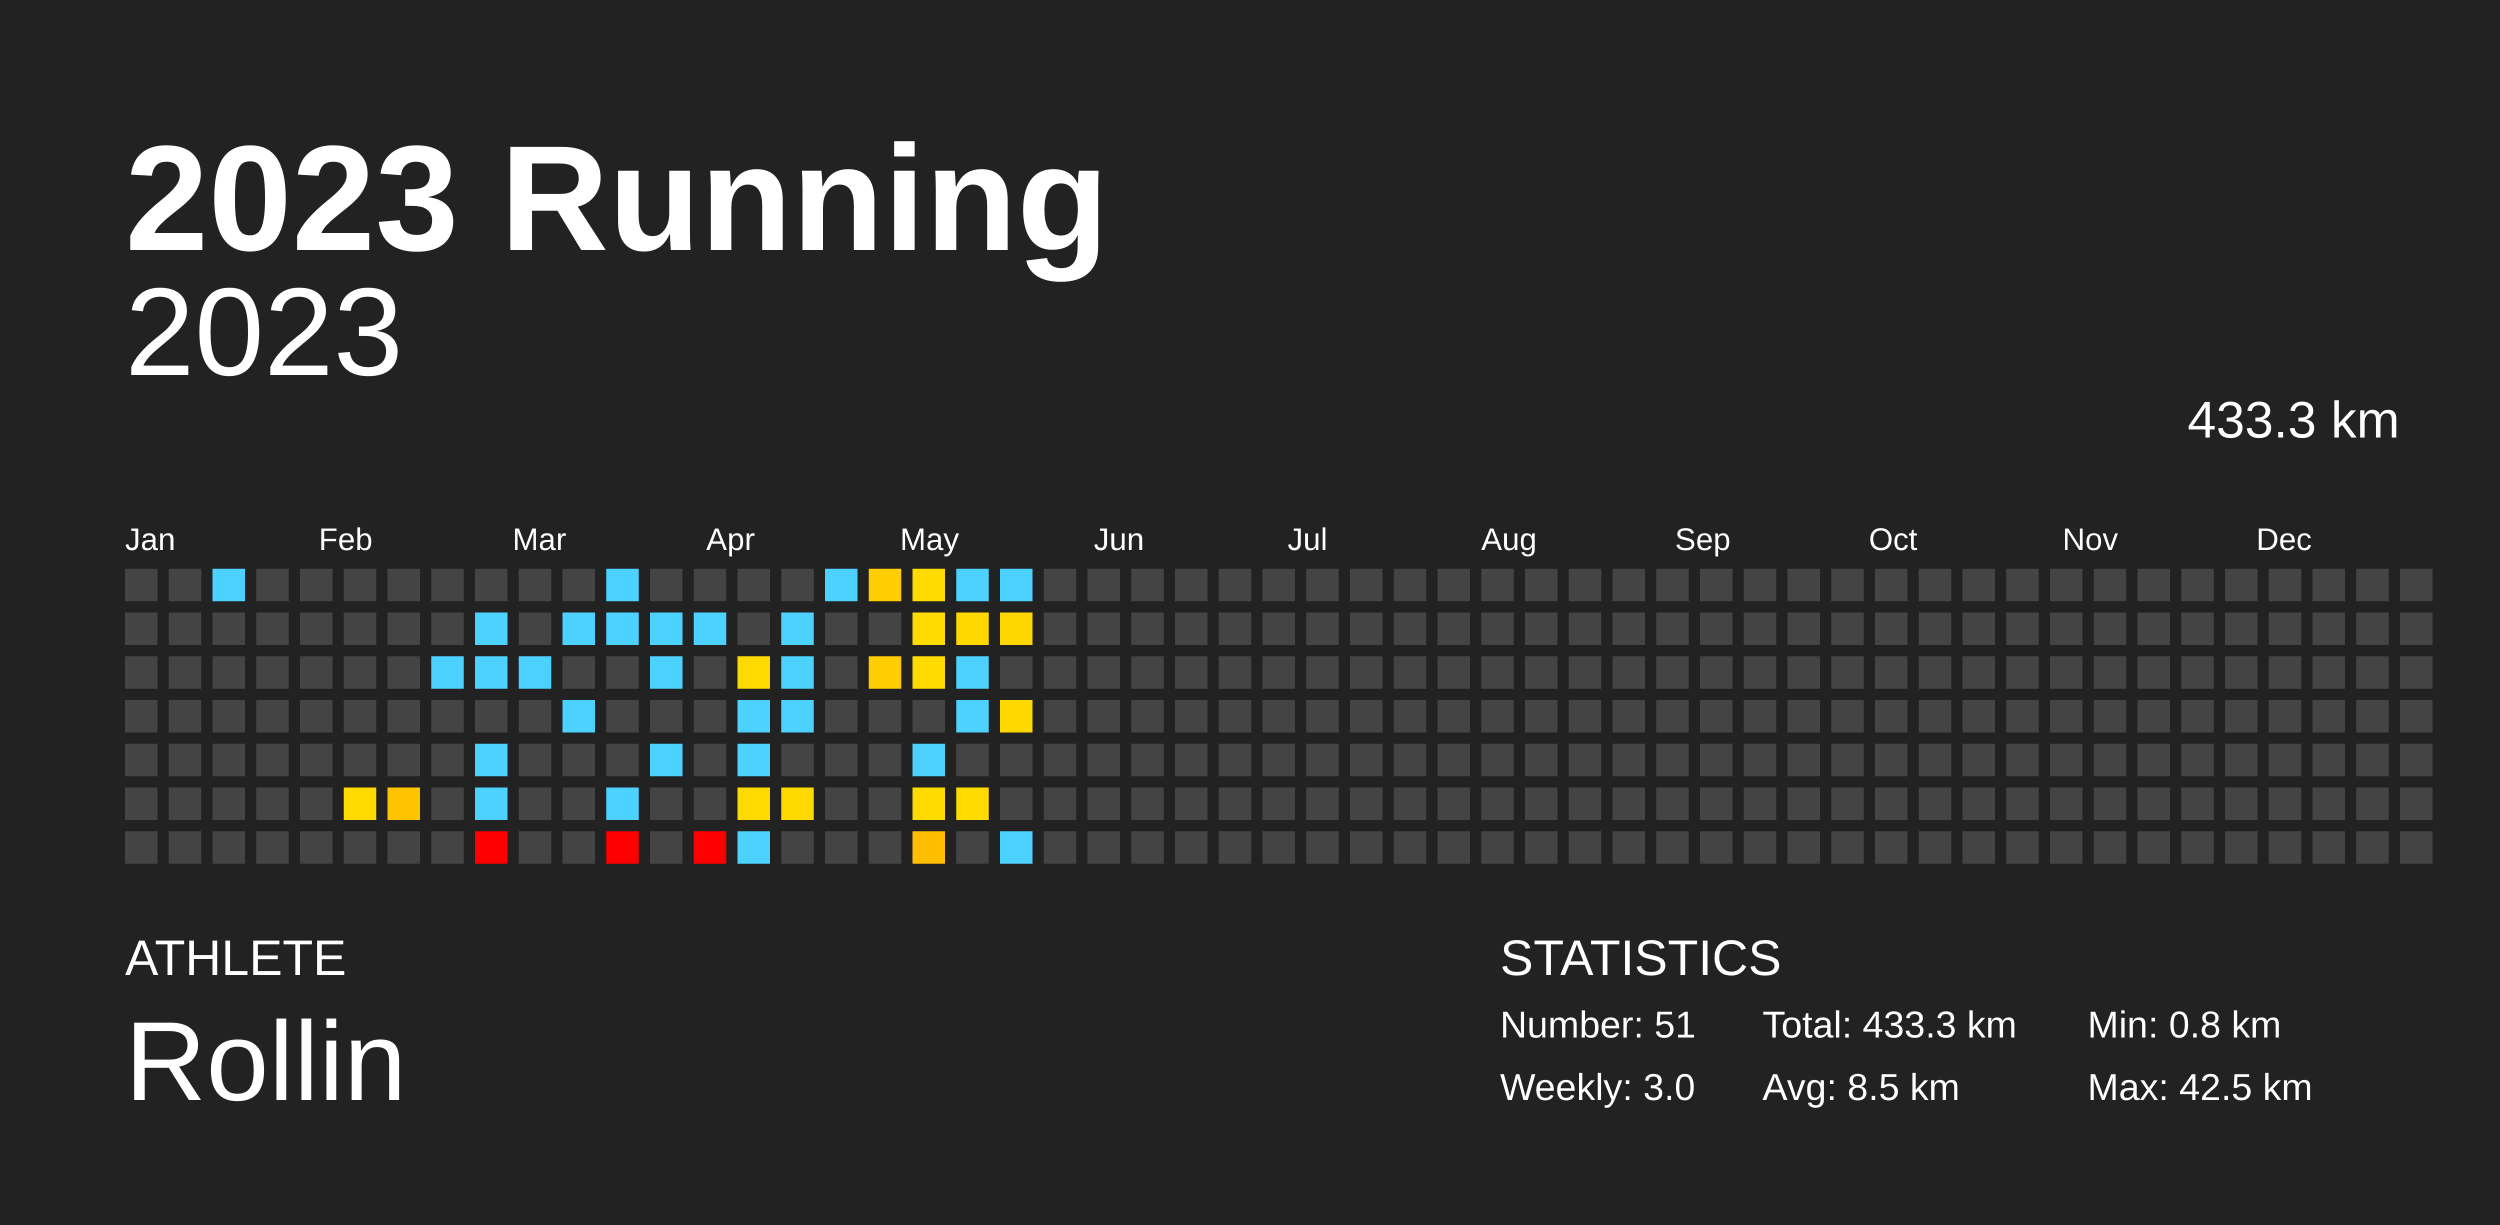
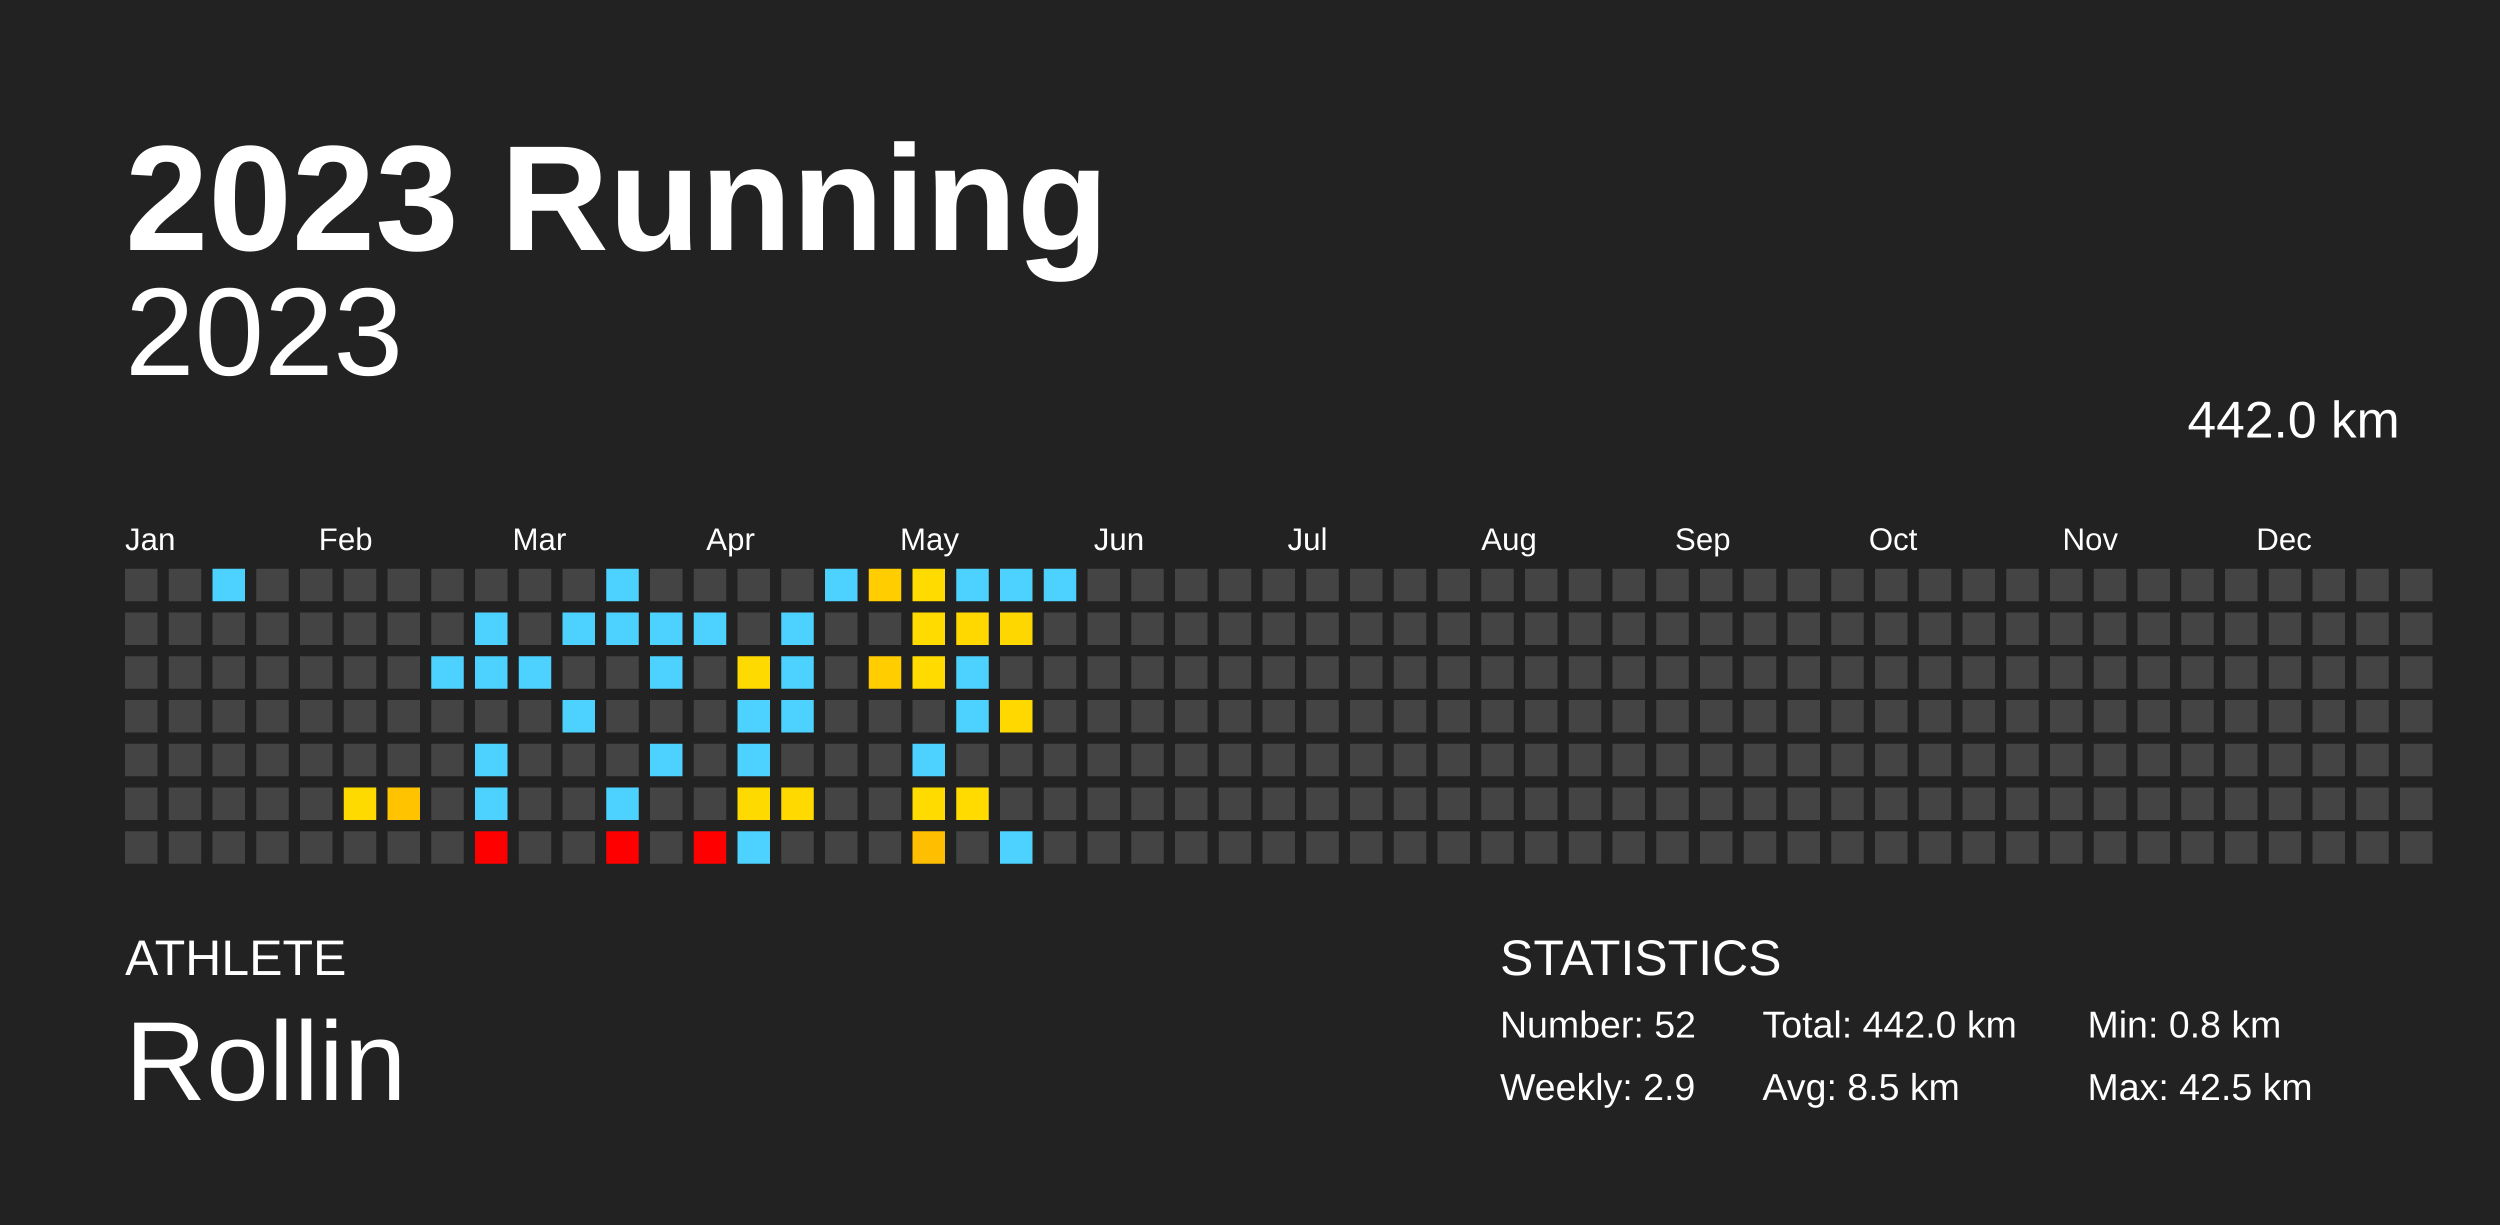
<svg xmlns="http://www.w3.org/2000/svg" baseProfile="full" height="98mm" version="1.1" viewBox="0,0,200,98" width="200mm">
  <defs />
  <rect fill="#222222" height="98" width="200" x="0" y="0" />
  <text fill="#FFFFFF" style="font-size:12px; font-family:Arial; font-weight:bold;" x="10" y="20">2023 Running</text>
  <text fill="#FFFFFF" style="font-size:4px; font-family:Arial" x="10" y="78">ATHLETE</text>
  <text fill="#FFFFFF" style="font-size:9px; font-family:Arial" x="10" y="88">Rollin</text>
  <text fill="#FFFFFF" style="font-size:4px; font-family:Arial" x="120" y="78">STATISTICS</text>
-   <text fill="#FFFFFF" style="font-size:3px; font-family:Arial" x="120" y="83">Number: 51</text>
-   <text fill="#FFFFFF" style="font-size:3px; font-family:Arial" x="120" y="88">Weekly: 3.0</text>
-   <text fill="#FFFFFF" style="font-size:3px; font-family:Arial" x="141" y="83">Total: 433.3 km</text>
+   <text fill="#FFFFFF" style="font-size:3px; font-family:Arial" x="120" y="83">Number: 52</text>
+   <text fill="#FFFFFF" style="font-size:3px; font-family:Arial" x="120" y="88">Weekly: 2.9</text>
+   <text fill="#FFFFFF" style="font-size:3px; font-family:Arial" x="141" y="83">Total: 442.0 km</text>
  <text fill="#FFFFFF" style="font-size:3px; font-family:Arial" x="141" y="88">Avg: 8.5 km</text>
  <text fill="#FFFFFF" style="font-size:3px; font-family:Arial" x="167" y="83">Min: 0.8 km</text>
  <text fill="#FFFFFF" style="font-size:3px; font-family:Arial" x="167" y="88">Max: 42.5 km</text>
  <text alignment-baseline="hanging" fill="#FFFFFF" style="font-size:10.0px; font-family:Arial;" x="10" y="30">2023</text>
-   <text alignment-baseline="hanging" fill="#FFFFFF" style="font-size:4.125px; font-family:Arial;" x="175" y="35">433.3 km</text>
+   <text alignment-baseline="hanging" fill="#FFFFFF" style="font-size:4.125px; font-family:Arial;" x="175" y="35">442.0 km</text>
  <text fill="#FFFFFF" style="font-size:2.5px; font-family:Arial" x="10.0" y="44">Jan</text>
  <text fill="#FFFFFF" style="font-size:2.5px; font-family:Arial" x="25.5" y="44">Feb</text>
  <text fill="#FFFFFF" style="font-size:2.5px; font-family:Arial" x="41.0" y="44">Mar</text>
  <text fill="#FFFFFF" style="font-size:2.5px; font-family:Arial" x="56.5" y="44">Apr</text>
  <text fill="#FFFFFF" style="font-size:2.5px; font-family:Arial" x="72.0" y="44">May</text>
  <text fill="#FFFFFF" style="font-size:2.5px; font-family:Arial" x="87.5" y="44">Jun</text>
  <text fill="#FFFFFF" style="font-size:2.5px; font-family:Arial" x="103.0" y="44">Jul</text>
  <text fill="#FFFFFF" style="font-size:2.5px; font-family:Arial" x="118.5" y="44">Aug</text>
  <text fill="#FFFFFF" style="font-size:2.5px; font-family:Arial" x="134.0" y="44">Sep</text>
  <text fill="#FFFFFF" style="font-size:2.5px; font-family:Arial" x="149.5" y="44">Oct</text>
  <text fill="#FFFFFF" style="font-size:2.5px; font-family:Arial" x="165.0" y="44">Nov</text>
  <text fill="#FFFFFF" style="font-size:2.5px; font-family:Arial" x="180.5" y="44">Dec</text>
  <rect fill="#444444" height="2.6" width="2.6" x="10.0" y="45.5" />
  <rect fill="#444444" height="2.6" width="2.6" x="10.0" y="49.0" />
  <rect fill="#444444" height="2.6" width="2.6" x="10.0" y="52.5" />
  <rect fill="#444444" height="2.6" width="2.6" x="10.0" y="56.0" />
  <rect fill="#444444" height="2.6" width="2.6" x="10.0" y="59.5" />
  <rect fill="#444444" height="2.6" width="2.6" x="10.0" y="63.0" />
  <rect fill="#444444" height="2.6" width="2.6" x="10.0" y="66.5" />
  <rect fill="#444444" height="2.6" width="2.6" x="13.5" y="45.5" />
  <rect fill="#444444" height="2.6" width="2.6" x="13.5" y="49.0" />
  <rect fill="#444444" height="2.6" width="2.6" x="13.5" y="52.5" />
  <rect fill="#444444" height="2.6" width="2.6" x="13.5" y="56.0" />
  <rect fill="#444444" height="2.6" width="2.6" x="13.5" y="59.5" />
  <rect fill="#444444" height="2.6" width="2.6" x="13.5" y="63.0" />
  <rect fill="#444444" height="2.6" width="2.6" x="13.5" y="66.5" />
  <rect fill="#4dd2ff" height="2.6" width="2.6" x="17.0" y="45.5" />
  <rect fill="#444444" height="2.6" width="2.6" x="17.0" y="49.0" />
  <rect fill="#444444" height="2.6" width="2.6" x="17.0" y="52.5" />
  <rect fill="#444444" height="2.6" width="2.6" x="17.0" y="56.0" />
  <rect fill="#444444" height="2.6" width="2.6" x="17.0" y="59.5" />
  <rect fill="#444444" height="2.6" width="2.6" x="17.0" y="63.0" />
  <rect fill="#444444" height="2.6" width="2.6" x="17.0" y="66.5" />
  <rect fill="#444444" height="2.6" width="2.6" x="20.5" y="45.5" />
  <rect fill="#444444" height="2.6" width="2.6" x="20.5" y="49.0" />
  <rect fill="#444444" height="2.6" width="2.6" x="20.5" y="52.5" />
  <rect fill="#444444" height="2.6" width="2.6" x="20.5" y="56.0" />
  <rect fill="#444444" height="2.6" width="2.6" x="20.5" y="59.5" />
  <rect fill="#444444" height="2.6" width="2.6" x="20.5" y="63.0" />
  <rect fill="#444444" height="2.6" width="2.6" x="20.5" y="66.5" />
  <rect fill="#444444" height="2.6" width="2.6" x="24.0" y="45.5" />
  <rect fill="#444444" height="2.6" width="2.6" x="24.0" y="49.0" />
  <rect fill="#444444" height="2.6" width="2.6" x="24.0" y="52.5" />
  <rect fill="#444444" height="2.6" width="2.6" x="24.0" y="56.0" />
  <rect fill="#444444" height="2.6" width="2.6" x="24.0" y="59.5" />
  <rect fill="#444444" height="2.6" width="2.6" x="24.0" y="63.0" />
  <rect fill="#444444" height="2.6" width="2.6" x="24.0" y="66.5" />
  <rect fill="#444444" height="2.6" width="2.6" x="27.5" y="45.5" />
  <rect fill="#444444" height="2.6" width="2.6" x="27.5" y="49.0" />
  <rect fill="#444444" height="2.6" width="2.6" x="27.5" y="52.5" />
  <rect fill="#444444" height="2.6" width="2.6" x="27.5" y="56.0" />
  <rect fill="#444444" height="2.6" width="2.6" x="27.5" y="59.5" />
  <rect fill="#ffda00" height="2.6" width="2.6" x="27.5" y="63.0" />
  <rect fill="#444444" height="2.6" width="2.6" x="27.5" y="66.5" />
  <rect fill="#444444" height="2.6" width="2.6" x="31.0" y="45.5" />
  <rect fill="#444444" height="2.6" width="2.6" x="31.0" y="49.0" />
  <rect fill="#444444" height="2.6" width="2.6" x="31.0" y="52.5" />
  <rect fill="#444444" height="2.6" width="2.6" x="31.0" y="56.0" />
  <rect fill="#444444" height="2.6" width="2.6" x="31.0" y="59.5" />
  <rect fill="#ffc300" height="2.6" width="2.6" x="31.0" y="63.0" />
  <rect fill="#444444" height="2.6" width="2.6" x="31.0" y="66.5" />
  <rect fill="#444444" height="2.6" width="2.6" x="34.5" y="45.5" />
  <rect fill="#444444" height="2.6" width="2.6" x="34.5" y="49.0" />
  <rect fill="#4dd2ff" height="2.6" width="2.6" x="34.5" y="52.5" />
  <rect fill="#444444" height="2.6" width="2.6" x="34.5" y="56.0" />
  <rect fill="#444444" height="2.6" width="2.6" x="34.5" y="59.5" />
  <rect fill="#444444" height="2.6" width="2.6" x="34.5" y="63.0" />
  <rect fill="#444444" height="2.6" width="2.6" x="34.5" y="66.5" />
  <rect fill="#444444" height="2.6" width="2.6" x="38.0" y="45.5" />
  <rect fill="#4dd2ff" height="2.6" width="2.6" x="38.0" y="49.0" />
  <rect fill="#4dd2ff" height="2.6" width="2.6" x="38.0" y="52.5" />
  <rect fill="#444444" height="2.6" width="2.6" x="38.0" y="56.0" />
  <rect fill="#4dd2ff" height="2.6" width="2.6" x="38.0" y="59.5" />
  <rect fill="#4dd2ff" height="2.6" width="2.6" x="38.0" y="63.0" />
  <rect fill="red" height="2.6" width="2.6" x="38.0" y="66.5" />
  <rect fill="#444444" height="2.6" width="2.6" x="41.5" y="45.5" />
  <rect fill="#444444" height="2.6" width="2.6" x="41.5" y="49.0" />
  <rect fill="#4dd2ff" height="2.6" width="2.6" x="41.5" y="52.5" />
  <rect fill="#444444" height="2.6" width="2.6" x="41.5" y="56.0" />
  <rect fill="#444444" height="2.6" width="2.6" x="41.5" y="59.5" />
  <rect fill="#444444" height="2.6" width="2.6" x="41.5" y="63.0" />
  <rect fill="#444444" height="2.6" width="2.6" x="41.5" y="66.5" />
  <rect fill="#444444" height="2.6" width="2.6" x="45.0" y="45.5" />
  <rect fill="#4dd2ff" height="2.6" width="2.6" x="45.0" y="49.0" />
  <rect fill="#444444" height="2.6" width="2.6" x="45.0" y="52.5" />
  <rect fill="#4dd2ff" height="2.6" width="2.6" x="45.0" y="56.0" />
  <rect fill="#444444" height="2.6" width="2.6" x="45.0" y="59.5" />
  <rect fill="#444444" height="2.6" width="2.6" x="45.0" y="63.0" />
  <rect fill="#444444" height="2.6" width="2.6" x="45.0" y="66.5" />
  <rect fill="#4dd2ff" height="2.6" width="2.6" x="48.5" y="45.5" />
  <rect fill="#4dd2ff" height="2.6" width="2.6" x="48.5" y="49.0" />
  <rect fill="#444444" height="2.6" width="2.6" x="48.5" y="52.5" />
  <rect fill="#444444" height="2.6" width="2.6" x="48.5" y="56.0" />
  <rect fill="#444444" height="2.6" width="2.6" x="48.5" y="59.5" />
  <rect fill="#4dd2ff" height="2.6" width="2.6" x="48.5" y="63.0" />
  <rect fill="red" height="2.6" width="2.6" x="48.5" y="66.5" />
  <rect fill="#444444" height="2.6" width="2.6" x="52.0" y="45.5" />
  <rect fill="#4dd2ff" height="2.6" width="2.6" x="52.0" y="49.0" />
  <rect fill="#4dd2ff" height="2.6" width="2.6" x="52.0" y="52.5" />
  <rect fill="#444444" height="2.6" width="2.6" x="52.0" y="56.0" />
  <rect fill="#4dd2ff" height="2.6" width="2.6" x="52.0" y="59.5" />
  <rect fill="#444444" height="2.6" width="2.6" x="52.0" y="63.0" />
  <rect fill="#444444" height="2.6" width="2.6" x="52.0" y="66.5" />
  <rect fill="#444444" height="2.6" width="2.6" x="55.5" y="45.5" />
  <rect fill="#4dd2ff" height="2.6" width="2.6" x="55.5" y="49.0" />
  <rect fill="#444444" height="2.6" width="2.6" x="55.5" y="52.5" />
  <rect fill="#444444" height="2.6" width="2.6" x="55.5" y="56.0" />
  <rect fill="#444444" height="2.6" width="2.6" x="55.5" y="59.5" />
  <rect fill="#444444" height="2.6" width="2.6" x="55.5" y="63.0" />
  <rect fill="red" height="2.6" width="2.6" x="55.5" y="66.5" />
  <rect fill="#444444" height="2.6" width="2.6" x="59.0" y="45.5" />
  <rect fill="#444444" height="2.6" width="2.6" x="59.0" y="49.0" />
  <rect fill="#ffda00" height="2.6" width="2.6" x="59.0" y="52.5" />
  <rect fill="#4dd2ff" height="2.6" width="2.6" x="59.0" y="56.0" />
  <rect fill="#4dd2ff" height="2.6" width="2.6" x="59.0" y="59.5" />
  <rect fill="#ffda00" height="2.6" width="2.6" x="59.0" y="63.0" />
  <rect fill="#4dd2ff" height="2.6" width="2.6" x="59.0" y="66.5" />
  <rect fill="#444444" height="2.6" width="2.6" x="62.5" y="45.5" />
  <rect fill="#4dd2ff" height="2.6" width="2.6" x="62.5" y="49.0" />
  <rect fill="#4dd2ff" height="2.6" width="2.6" x="62.5" y="52.5" />
  <rect fill="#4dd2ff" height="2.6" width="2.6" x="62.5" y="56.0" />
  <rect fill="#444444" height="2.6" width="2.6" x="62.5" y="59.5" />
  <rect fill="#ffd900" height="2.6" width="2.6" x="62.5" y="63.0" />
  <rect fill="#444444" height="2.6" width="2.6" x="62.5" y="66.5" />
  <rect fill="#4dd2ff" height="2.6" width="2.6" x="66.0" y="45.5" />
  <rect fill="#444444" height="2.6" width="2.6" x="66.0" y="49.0" />
  <rect fill="#444444" height="2.6" width="2.6" x="66.0" y="52.5" />
  <rect fill="#444444" height="2.6" width="2.6" x="66.0" y="56.0" />
  <rect fill="#444444" height="2.6" width="2.6" x="66.0" y="59.5" />
  <rect fill="#444444" height="2.6" width="2.6" x="66.0" y="63.0" />
  <rect fill="#444444" height="2.6" width="2.6" x="66.0" y="66.5" />
  <rect fill="#ffcd00" height="2.6" width="2.6" x="69.5" y="45.5" />
  <rect fill="#444444" height="2.6" width="2.6" x="69.5" y="49.0" />
  <rect fill="#ffcd00" height="2.6" width="2.6" x="69.5" y="52.5" />
  <rect fill="#444444" height="2.6" width="2.6" x="69.5" y="56.0" />
  <rect fill="#444444" height="2.6" width="2.6" x="69.5" y="59.5" />
  <rect fill="#444444" height="2.6" width="2.6" x="69.5" y="63.0" />
  <rect fill="#444444" height="2.6" width="2.6" x="69.5" y="66.5" />
  <rect fill="#ffdb00" height="2.6" width="2.6" x="73.0" y="45.5" />
  <rect fill="#ffdb00" height="2.6" width="2.6" x="73.0" y="49.0" />
  <rect fill="#ffdb00" height="2.6" width="2.6" x="73.0" y="52.5" />
  <rect fill="#444444" height="2.6" width="2.6" x="73.0" y="56.0" />
  <rect fill="#4dd2ff" height="2.6" width="2.6" x="73.0" y="59.5" />
  <rect fill="#ffdb00" height="2.6" width="2.6" x="73.0" y="63.0" />
  <rect fill="#ffbf00" height="2.6" width="2.6" x="73.0" y="66.5" />
  <rect fill="#4dd2ff" height="2.6" width="2.6" x="76.5" y="45.5" />
  <rect fill="#ffd800" height="2.6" width="2.6" x="76.5" y="49.0" />
  <rect fill="#4dd2ff" height="2.6" width="2.6" x="76.5" y="52.5" />
  <rect fill="#4dd2ff" height="2.6" width="2.6" x="76.5" y="56.0" />
  <rect fill="#444444" height="2.6" width="2.6" x="76.5" y="59.5" />
  <rect fill="#ffdb00" height="2.6" width="2.6" x="76.5" y="63.0" />
  <rect fill="#444444" height="2.6" width="2.6" x="76.5" y="66.5" />
  <rect fill="#4dd2ff" height="2.6" width="2.6" x="80.0" y="45.5" />
  <rect fill="#ffd700" height="2.6" width="2.6" x="80.0" y="49.0" />
  <rect fill="#444444" height="2.6" width="2.6" x="80.0" y="52.5" />
  <rect fill="#ffd800" height="2.6" width="2.6" x="80.0" y="56.0" />
  <rect fill="#444444" height="2.6" width="2.6" x="80.0" y="59.5" />
  <rect fill="#444444" height="2.6" width="2.6" x="80.0" y="63.0" />
  <rect fill="#4dd2ff" height="2.6" width="2.6" x="80.0" y="66.5" />
-   <rect fill="#444444" height="2.6" width="2.6" x="83.5" y="45.5" />
+   <rect fill="#4dd2ff" height="2.6" width="2.6" x="83.5" y="45.5" />
  <rect fill="#444444" height="2.6" width="2.6" x="83.5" y="49.0" />
  <rect fill="#444444" height="2.6" width="2.6" x="83.5" y="52.5" />
  <rect fill="#444444" height="2.6" width="2.6" x="83.5" y="56.0" />
  <rect fill="#444444" height="2.6" width="2.6" x="83.5" y="59.5" />
  <rect fill="#444444" height="2.6" width="2.6" x="83.5" y="63.0" />
  <rect fill="#444444" height="2.6" width="2.6" x="83.5" y="66.5" />
  <rect fill="#444444" height="2.6" width="2.6" x="87.0" y="45.5" />
  <rect fill="#444444" height="2.6" width="2.6" x="87.0" y="49.0" />
  <rect fill="#444444" height="2.6" width="2.6" x="87.0" y="52.5" />
  <rect fill="#444444" height="2.6" width="2.6" x="87.0" y="56.0" />
  <rect fill="#444444" height="2.6" width="2.6" x="87.0" y="59.5" />
  <rect fill="#444444" height="2.6" width="2.6" x="87.0" y="63.0" />
  <rect fill="#444444" height="2.6" width="2.6" x="87.0" y="66.5" />
  <rect fill="#444444" height="2.6" width="2.6" x="90.5" y="45.5" />
  <rect fill="#444444" height="2.6" width="2.6" x="90.5" y="49.0" />
  <rect fill="#444444" height="2.6" width="2.6" x="90.5" y="52.5" />
  <rect fill="#444444" height="2.6" width="2.6" x="90.5" y="56.0" />
  <rect fill="#444444" height="2.6" width="2.6" x="90.5" y="59.5" />
  <rect fill="#444444" height="2.6" width="2.6" x="90.5" y="63.0" />
  <rect fill="#444444" height="2.6" width="2.6" x="90.5" y="66.5" />
  <rect fill="#444444" height="2.6" width="2.6" x="94.0" y="45.5" />
  <rect fill="#444444" height="2.6" width="2.6" x="94.0" y="49.0" />
  <rect fill="#444444" height="2.6" width="2.6" x="94.0" y="52.5" />
  <rect fill="#444444" height="2.6" width="2.6" x="94.0" y="56.0" />
  <rect fill="#444444" height="2.6" width="2.6" x="94.0" y="59.5" />
  <rect fill="#444444" height="2.6" width="2.6" x="94.0" y="63.0" />
  <rect fill="#444444" height="2.6" width="2.6" x="94.0" y="66.5" />
  <rect fill="#444444" height="2.6" width="2.6" x="97.5" y="45.5" />
  <rect fill="#444444" height="2.6" width="2.6" x="97.5" y="49.0" />
  <rect fill="#444444" height="2.6" width="2.6" x="97.5" y="52.5" />
  <rect fill="#444444" height="2.6" width="2.6" x="97.5" y="56.0" />
  <rect fill="#444444" height="2.6" width="2.6" x="97.5" y="59.5" />
  <rect fill="#444444" height="2.6" width="2.6" x="97.5" y="63.0" />
  <rect fill="#444444" height="2.6" width="2.6" x="97.5" y="66.5" />
  <rect fill="#444444" height="2.6" width="2.6" x="101.0" y="45.5" />
  <rect fill="#444444" height="2.6" width="2.6" x="101.0" y="49.0" />
  <rect fill="#444444" height="2.6" width="2.6" x="101.0" y="52.5" />
  <rect fill="#444444" height="2.6" width="2.6" x="101.0" y="56.0" />
  <rect fill="#444444" height="2.6" width="2.6" x="101.0" y="59.5" />
  <rect fill="#444444" height="2.6" width="2.6" x="101.0" y="63.0" />
  <rect fill="#444444" height="2.6" width="2.6" x="101.0" y="66.5" />
  <rect fill="#444444" height="2.6" width="2.6" x="104.5" y="45.5" />
  <rect fill="#444444" height="2.6" width="2.6" x="104.5" y="49.0" />
  <rect fill="#444444" height="2.6" width="2.6" x="104.5" y="52.5" />
  <rect fill="#444444" height="2.6" width="2.6" x="104.5" y="56.0" />
  <rect fill="#444444" height="2.6" width="2.6" x="104.5" y="59.5" />
  <rect fill="#444444" height="2.6" width="2.6" x="104.5" y="63.0" />
  <rect fill="#444444" height="2.6" width="2.6" x="104.5" y="66.5" />
  <rect fill="#444444" height="2.6" width="2.6" x="108.0" y="45.5" />
  <rect fill="#444444" height="2.6" width="2.6" x="108.0" y="49.0" />
  <rect fill="#444444" height="2.6" width="2.6" x="108.0" y="52.5" />
  <rect fill="#444444" height="2.6" width="2.6" x="108.0" y="56.0" />
  <rect fill="#444444" height="2.6" width="2.6" x="108.0" y="59.5" />
  <rect fill="#444444" height="2.6" width="2.6" x="108.0" y="63.0" />
  <rect fill="#444444" height="2.6" width="2.6" x="108.0" y="66.5" />
  <rect fill="#444444" height="2.6" width="2.6" x="111.5" y="45.5" />
  <rect fill="#444444" height="2.6" width="2.6" x="111.5" y="49.0" />
  <rect fill="#444444" height="2.6" width="2.6" x="111.5" y="52.5" />
  <rect fill="#444444" height="2.6" width="2.6" x="111.5" y="56.0" />
  <rect fill="#444444" height="2.6" width="2.6" x="111.5" y="59.5" />
  <rect fill="#444444" height="2.6" width="2.6" x="111.5" y="63.0" />
  <rect fill="#444444" height="2.6" width="2.6" x="111.5" y="66.5" />
  <rect fill="#444444" height="2.6" width="2.6" x="115.0" y="45.5" />
  <rect fill="#444444" height="2.6" width="2.6" x="115.0" y="49.0" />
  <rect fill="#444444" height="2.6" width="2.6" x="115.0" y="52.5" />
  <rect fill="#444444" height="2.6" width="2.6" x="115.0" y="56.0" />
  <rect fill="#444444" height="2.6" width="2.6" x="115.0" y="59.5" />
  <rect fill="#444444" height="2.6" width="2.6" x="115.0" y="63.0" />
  <rect fill="#444444" height="2.6" width="2.6" x="115.0" y="66.5" />
  <rect fill="#444444" height="2.6" width="2.6" x="118.5" y="45.5" />
  <rect fill="#444444" height="2.6" width="2.6" x="118.5" y="49.0" />
  <rect fill="#444444" height="2.6" width="2.6" x="118.5" y="52.5" />
  <rect fill="#444444" height="2.6" width="2.6" x="118.5" y="56.0" />
  <rect fill="#444444" height="2.6" width="2.6" x="118.5" y="59.5" />
  <rect fill="#444444" height="2.6" width="2.6" x="118.5" y="63.0" />
  <rect fill="#444444" height="2.6" width="2.6" x="118.5" y="66.5" />
  <rect fill="#444444" height="2.6" width="2.6" x="122.0" y="45.5" />
  <rect fill="#444444" height="2.6" width="2.6" x="122.0" y="49.0" />
  <rect fill="#444444" height="2.6" width="2.6" x="122.0" y="52.5" />
  <rect fill="#444444" height="2.6" width="2.6" x="122.0" y="56.0" />
  <rect fill="#444444" height="2.6" width="2.6" x="122.0" y="59.5" />
  <rect fill="#444444" height="2.6" width="2.6" x="122.0" y="63.0" />
  <rect fill="#444444" height="2.6" width="2.6" x="122.0" y="66.5" />
  <rect fill="#444444" height="2.6" width="2.6" x="125.5" y="45.5" />
  <rect fill="#444444" height="2.6" width="2.6" x="125.5" y="49.0" />
  <rect fill="#444444" height="2.6" width="2.6" x="125.5" y="52.5" />
  <rect fill="#444444" height="2.6" width="2.6" x="125.5" y="56.0" />
  <rect fill="#444444" height="2.6" width="2.6" x="125.5" y="59.5" />
  <rect fill="#444444" height="2.6" width="2.6" x="125.5" y="63.0" />
  <rect fill="#444444" height="2.6" width="2.6" x="125.5" y="66.5" />
  <rect fill="#444444" height="2.6" width="2.6" x="129.0" y="45.5" />
  <rect fill="#444444" height="2.6" width="2.6" x="129.0" y="49.0" />
  <rect fill="#444444" height="2.6" width="2.6" x="129.0" y="52.5" />
  <rect fill="#444444" height="2.6" width="2.6" x="129.0" y="56.0" />
  <rect fill="#444444" height="2.6" width="2.6" x="129.0" y="59.5" />
  <rect fill="#444444" height="2.6" width="2.6" x="129.0" y="63.0" />
  <rect fill="#444444" height="2.6" width="2.6" x="129.0" y="66.5" />
  <rect fill="#444444" height="2.6" width="2.6" x="132.5" y="45.5" />
  <rect fill="#444444" height="2.6" width="2.6" x="132.5" y="49.0" />
  <rect fill="#444444" height="2.6" width="2.6" x="132.5" y="52.5" />
  <rect fill="#444444" height="2.6" width="2.6" x="132.5" y="56.0" />
  <rect fill="#444444" height="2.6" width="2.6" x="132.5" y="59.5" />
  <rect fill="#444444" height="2.6" width="2.6" x="132.5" y="63.0" />
  <rect fill="#444444" height="2.6" width="2.6" x="132.5" y="66.5" />
  <rect fill="#444444" height="2.6" width="2.6" x="136.0" y="45.5" />
  <rect fill="#444444" height="2.6" width="2.6" x="136.0" y="49.0" />
  <rect fill="#444444" height="2.6" width="2.6" x="136.0" y="52.5" />
  <rect fill="#444444" height="2.6" width="2.6" x="136.0" y="56.0" />
  <rect fill="#444444" height="2.6" width="2.6" x="136.0" y="59.5" />
  <rect fill="#444444" height="2.6" width="2.6" x="136.0" y="63.0" />
  <rect fill="#444444" height="2.6" width="2.6" x="136.0" y="66.5" />
  <rect fill="#444444" height="2.6" width="2.6" x="139.5" y="45.5" />
  <rect fill="#444444" height="2.6" width="2.6" x="139.5" y="49.0" />
  <rect fill="#444444" height="2.6" width="2.6" x="139.5" y="52.5" />
  <rect fill="#444444" height="2.6" width="2.6" x="139.5" y="56.0" />
  <rect fill="#444444" height="2.6" width="2.6" x="139.5" y="59.5" />
  <rect fill="#444444" height="2.6" width="2.6" x="139.5" y="63.0" />
  <rect fill="#444444" height="2.6" width="2.6" x="139.5" y="66.5" />
  <rect fill="#444444" height="2.6" width="2.6" x="143.0" y="45.5" />
  <rect fill="#444444" height="2.6" width="2.6" x="143.0" y="49.0" />
  <rect fill="#444444" height="2.6" width="2.6" x="143.0" y="52.5" />
  <rect fill="#444444" height="2.6" width="2.6" x="143.0" y="56.0" />
  <rect fill="#444444" height="2.6" width="2.6" x="143.0" y="59.5" />
  <rect fill="#444444" height="2.6" width="2.6" x="143.0" y="63.0" />
  <rect fill="#444444" height="2.6" width="2.6" x="143.0" y="66.5" />
  <rect fill="#444444" height="2.6" width="2.6" x="146.5" y="45.5" />
  <rect fill="#444444" height="2.6" width="2.6" x="146.5" y="49.0" />
  <rect fill="#444444" height="2.6" width="2.6" x="146.5" y="52.5" />
  <rect fill="#444444" height="2.6" width="2.6" x="146.5" y="56.0" />
  <rect fill="#444444" height="2.6" width="2.6" x="146.5" y="59.5" />
  <rect fill="#444444" height="2.6" width="2.6" x="146.5" y="63.0" />
  <rect fill="#444444" height="2.6" width="2.6" x="146.5" y="66.5" />
  <rect fill="#444444" height="2.6" width="2.6" x="150.0" y="45.5" />
  <rect fill="#444444" height="2.6" width="2.6" x="150.0" y="49.0" />
  <rect fill="#444444" height="2.6" width="2.6" x="150.0" y="52.5" />
  <rect fill="#444444" height="2.6" width="2.6" x="150.0" y="56.0" />
  <rect fill="#444444" height="2.6" width="2.6" x="150.0" y="59.5" />
  <rect fill="#444444" height="2.6" width="2.6" x="150.0" y="63.0" />
  <rect fill="#444444" height="2.6" width="2.6" x="150.0" y="66.5" />
  <rect fill="#444444" height="2.6" width="2.6" x="153.5" y="45.5" />
  <rect fill="#444444" height="2.6" width="2.6" x="153.5" y="49.0" />
  <rect fill="#444444" height="2.6" width="2.6" x="153.5" y="52.5" />
  <rect fill="#444444" height="2.6" width="2.6" x="153.5" y="56.0" />
  <rect fill="#444444" height="2.6" width="2.6" x="153.5" y="59.5" />
  <rect fill="#444444" height="2.6" width="2.6" x="153.5" y="63.0" />
  <rect fill="#444444" height="2.6" width="2.6" x="153.5" y="66.5" />
  <rect fill="#444444" height="2.6" width="2.6" x="157.0" y="45.5" />
  <rect fill="#444444" height="2.6" width="2.6" x="157.0" y="49.0" />
  <rect fill="#444444" height="2.6" width="2.6" x="157.0" y="52.5" />
  <rect fill="#444444" height="2.6" width="2.6" x="157.0" y="56.0" />
  <rect fill="#444444" height="2.6" width="2.6" x="157.0" y="59.5" />
  <rect fill="#444444" height="2.6" width="2.6" x="157.0" y="63.0" />
  <rect fill="#444444" height="2.6" width="2.6" x="157.0" y="66.5" />
  <rect fill="#444444" height="2.6" width="2.6" x="160.5" y="45.5" />
  <rect fill="#444444" height="2.6" width="2.6" x="160.5" y="49.0" />
  <rect fill="#444444" height="2.6" width="2.6" x="160.5" y="52.5" />
  <rect fill="#444444" height="2.6" width="2.6" x="160.5" y="56.0" />
  <rect fill="#444444" height="2.6" width="2.6" x="160.5" y="59.5" />
  <rect fill="#444444" height="2.6" width="2.6" x="160.5" y="63.0" />
  <rect fill="#444444" height="2.6" width="2.6" x="160.5" y="66.5" />
  <rect fill="#444444" height="2.6" width="2.6" x="164.0" y="45.5" />
  <rect fill="#444444" height="2.6" width="2.6" x="164.0" y="49.0" />
  <rect fill="#444444" height="2.6" width="2.6" x="164.0" y="52.5" />
  <rect fill="#444444" height="2.6" width="2.6" x="164.0" y="56.0" />
  <rect fill="#444444" height="2.6" width="2.6" x="164.0" y="59.5" />
  <rect fill="#444444" height="2.6" width="2.6" x="164.0" y="63.0" />
  <rect fill="#444444" height="2.6" width="2.6" x="164.0" y="66.5" />
  <rect fill="#444444" height="2.6" width="2.6" x="167.5" y="45.5" />
  <rect fill="#444444" height="2.6" width="2.6" x="167.5" y="49.0" />
  <rect fill="#444444" height="2.6" width="2.6" x="167.5" y="52.5" />
  <rect fill="#444444" height="2.6" width="2.6" x="167.5" y="56.0" />
  <rect fill="#444444" height="2.6" width="2.6" x="167.5" y="59.5" />
  <rect fill="#444444" height="2.6" width="2.6" x="167.5" y="63.0" />
  <rect fill="#444444" height="2.6" width="2.6" x="167.5" y="66.5" />
  <rect fill="#444444" height="2.6" width="2.6" x="171.0" y="45.5" />
  <rect fill="#444444" height="2.6" width="2.6" x="171.0" y="49.0" />
  <rect fill="#444444" height="2.6" width="2.6" x="171.0" y="52.5" />
  <rect fill="#444444" height="2.6" width="2.6" x="171.0" y="56.0" />
  <rect fill="#444444" height="2.6" width="2.6" x="171.0" y="59.5" />
  <rect fill="#444444" height="2.6" width="2.6" x="171.0" y="63.0" />
  <rect fill="#444444" height="2.6" width="2.6" x="171.0" y="66.5" />
  <rect fill="#444444" height="2.6" width="2.6" x="174.5" y="45.5" />
  <rect fill="#444444" height="2.6" width="2.6" x="174.5" y="49.0" />
  <rect fill="#444444" height="2.6" width="2.6" x="174.5" y="52.5" />
  <rect fill="#444444" height="2.6" width="2.6" x="174.5" y="56.0" />
  <rect fill="#444444" height="2.6" width="2.6" x="174.5" y="59.5" />
  <rect fill="#444444" height="2.6" width="2.6" x="174.5" y="63.0" />
  <rect fill="#444444" height="2.6" width="2.6" x="174.5" y="66.5" />
  <rect fill="#444444" height="2.6" width="2.6" x="178.0" y="45.5" />
  <rect fill="#444444" height="2.6" width="2.6" x="178.0" y="49.0" />
  <rect fill="#444444" height="2.6" width="2.6" x="178.0" y="52.5" />
  <rect fill="#444444" height="2.6" width="2.6" x="178.0" y="56.0" />
  <rect fill="#444444" height="2.6" width="2.6" x="178.0" y="59.5" />
  <rect fill="#444444" height="2.6" width="2.6" x="178.0" y="63.0" />
  <rect fill="#444444" height="2.6" width="2.6" x="178.0" y="66.5" />
  <rect fill="#444444" height="2.6" width="2.6" x="181.5" y="45.5" />
  <rect fill="#444444" height="2.6" width="2.6" x="181.5" y="49.0" />
  <rect fill="#444444" height="2.6" width="2.6" x="181.5" y="52.5" />
  <rect fill="#444444" height="2.6" width="2.6" x="181.5" y="56.0" />
  <rect fill="#444444" height="2.6" width="2.6" x="181.5" y="59.5" />
  <rect fill="#444444" height="2.6" width="2.6" x="181.5" y="63.0" />
  <rect fill="#444444" height="2.6" width="2.6" x="181.5" y="66.5" />
  <rect fill="#444444" height="2.6" width="2.6" x="185.0" y="45.5" />
  <rect fill="#444444" height="2.6" width="2.6" x="185.0" y="49.0" />
  <rect fill="#444444" height="2.6" width="2.6" x="185.0" y="52.5" />
  <rect fill="#444444" height="2.6" width="2.6" x="185.0" y="56.0" />
  <rect fill="#444444" height="2.6" width="2.6" x="185.0" y="59.5" />
  <rect fill="#444444" height="2.6" width="2.6" x="185.0" y="63.0" />
  <rect fill="#444444" height="2.6" width="2.6" x="185.0" y="66.5" />
  <rect fill="#444444" height="2.6" width="2.6" x="188.5" y="45.5" />
  <rect fill="#444444" height="2.6" width="2.6" x="188.5" y="49.0" />
  <rect fill="#444444" height="2.6" width="2.6" x="188.5" y="52.5" />
  <rect fill="#444444" height="2.6" width="2.6" x="188.5" y="56.0" />
  <rect fill="#444444" height="2.6" width="2.6" x="188.5" y="59.5" />
  <rect fill="#444444" height="2.6" width="2.6" x="188.5" y="63.0" />
  <rect fill="#444444" height="2.6" width="2.6" x="188.5" y="66.5" />
  <rect fill="#444444" height="2.6" width="2.6" x="192.0" y="45.5" />
  <rect fill="#444444" height="2.6" width="2.6" x="192.0" y="49.0" />
  <rect fill="#444444" height="2.6" width="2.6" x="192.0" y="52.5" />
  <rect fill="#444444" height="2.6" width="2.6" x="192.0" y="56.0" />
  <rect fill="#444444" height="2.6" width="2.6" x="192.0" y="59.5" />
  <rect fill="#444444" height="2.6" width="2.6" x="192.0" y="63.0" />
  <rect fill="#444444" height="2.6" width="2.6" x="192.0" y="66.5" />
</svg>
